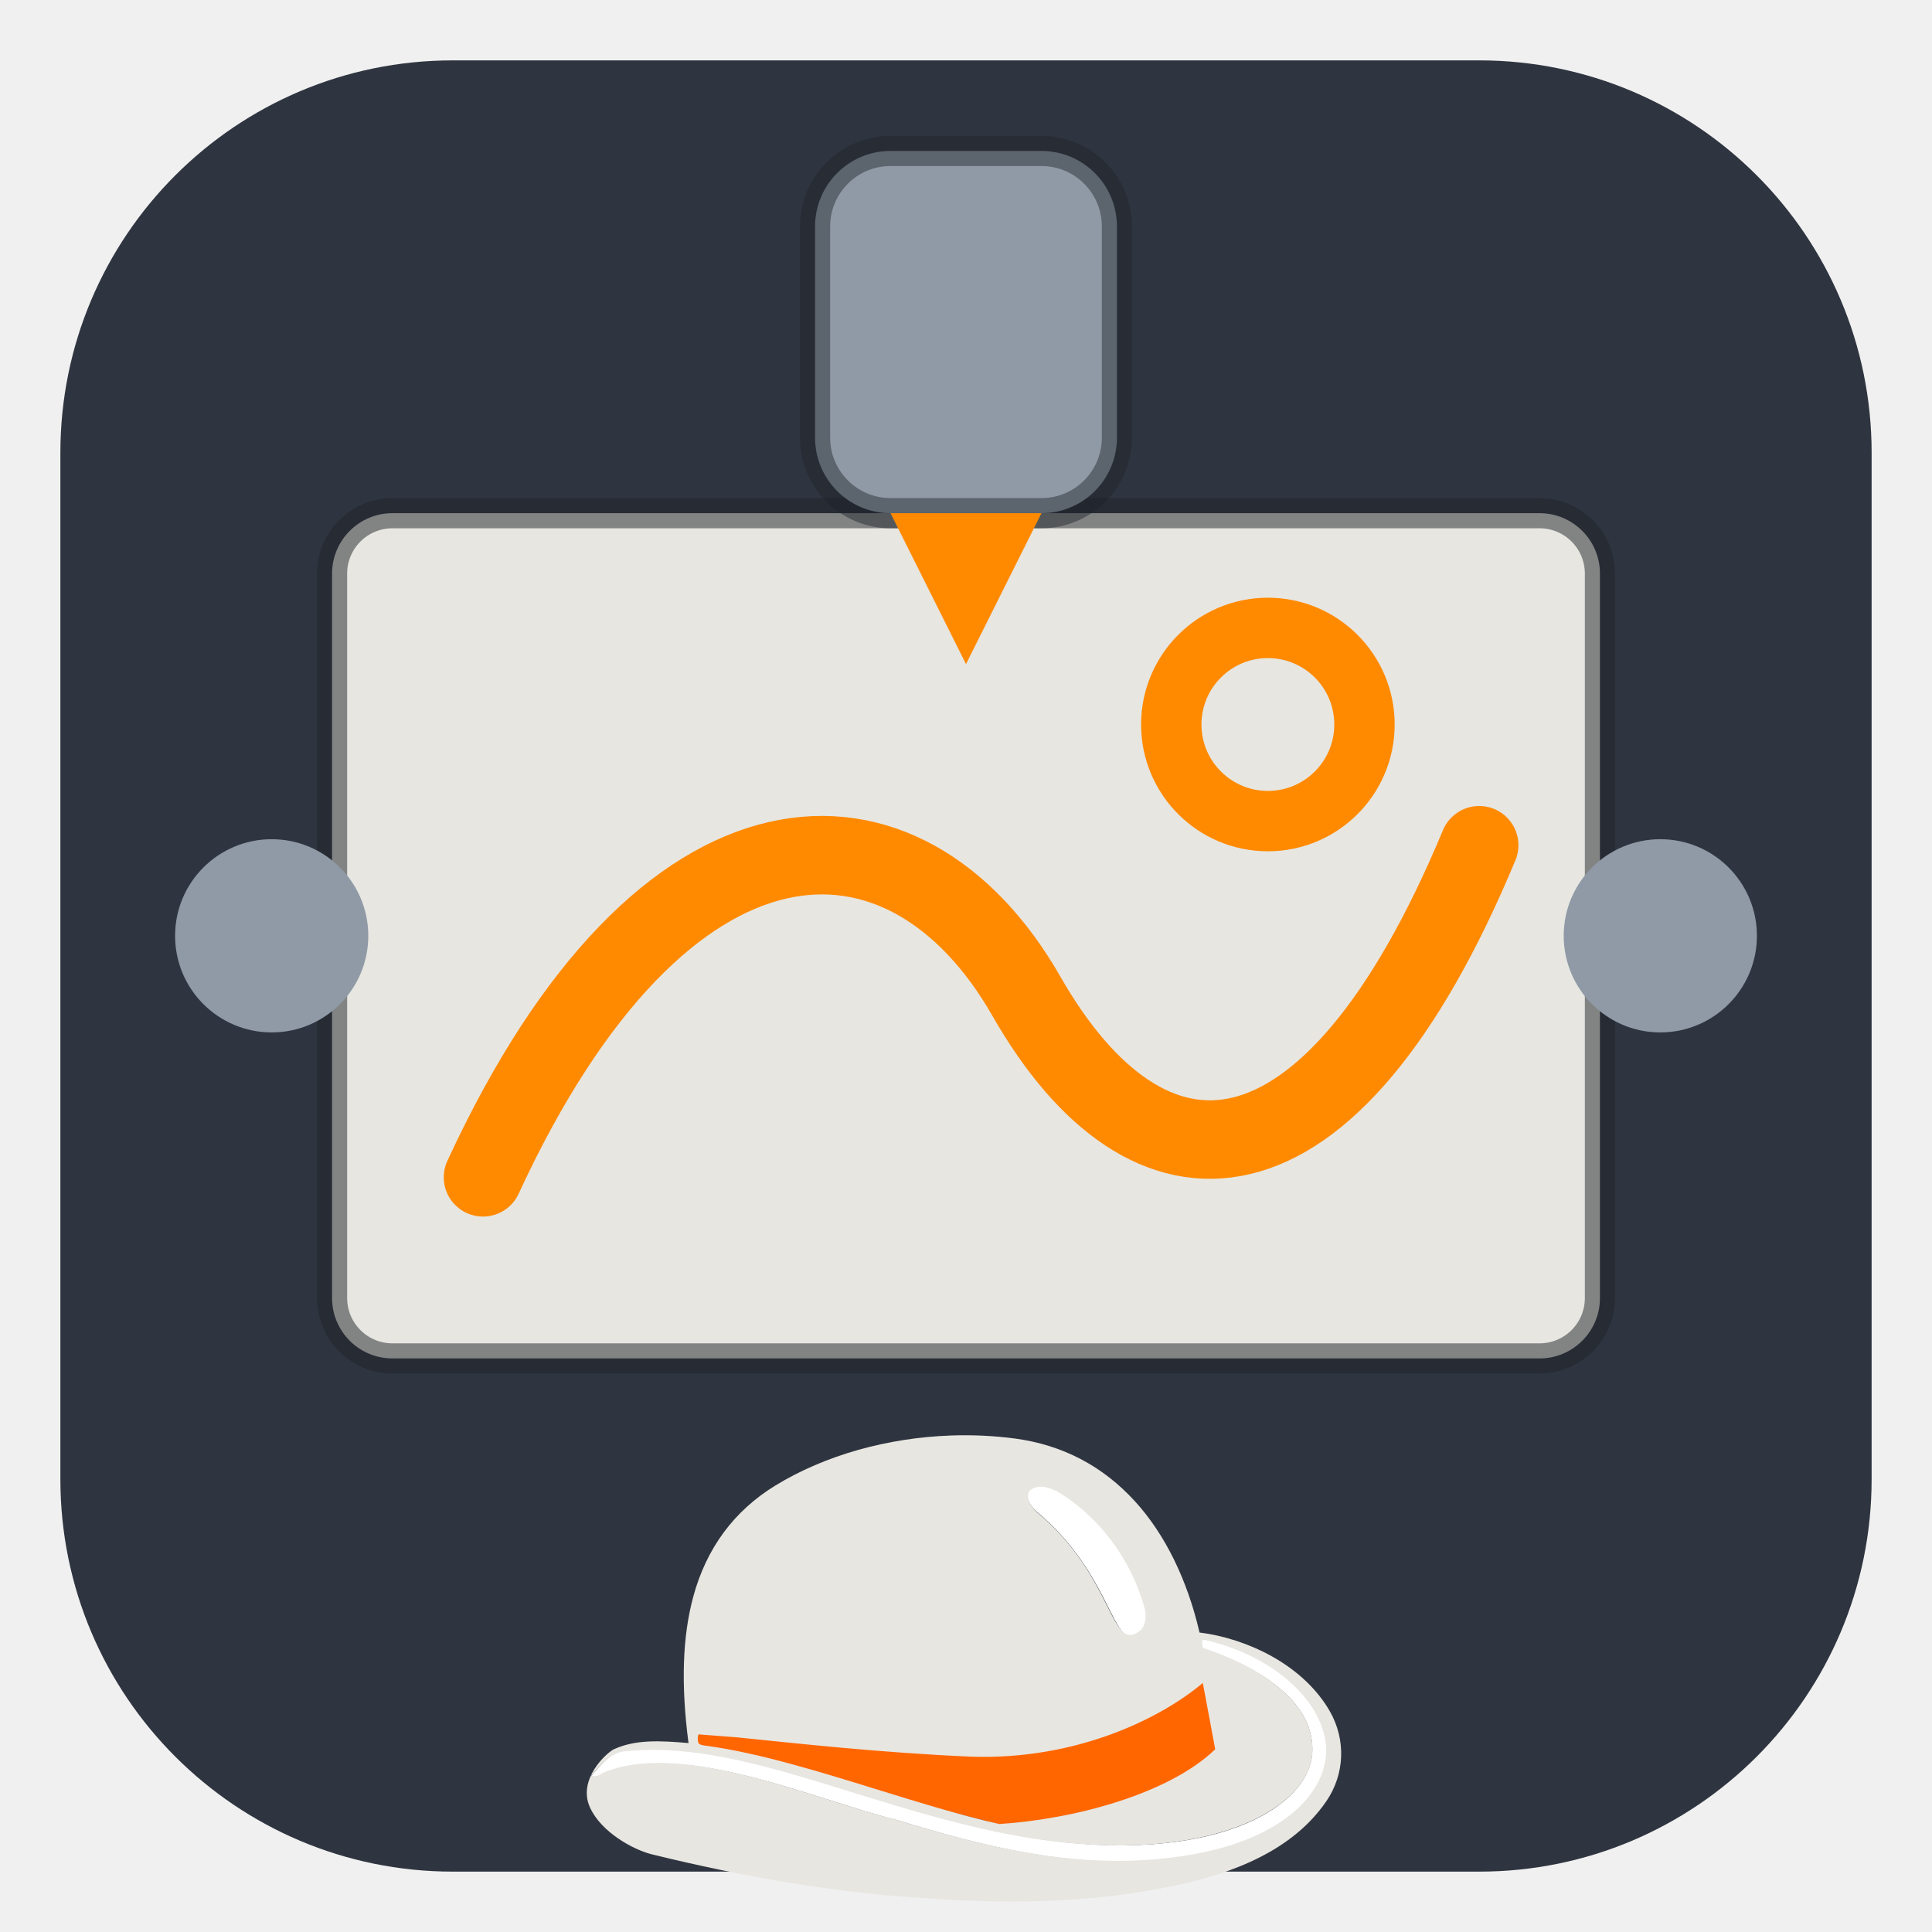
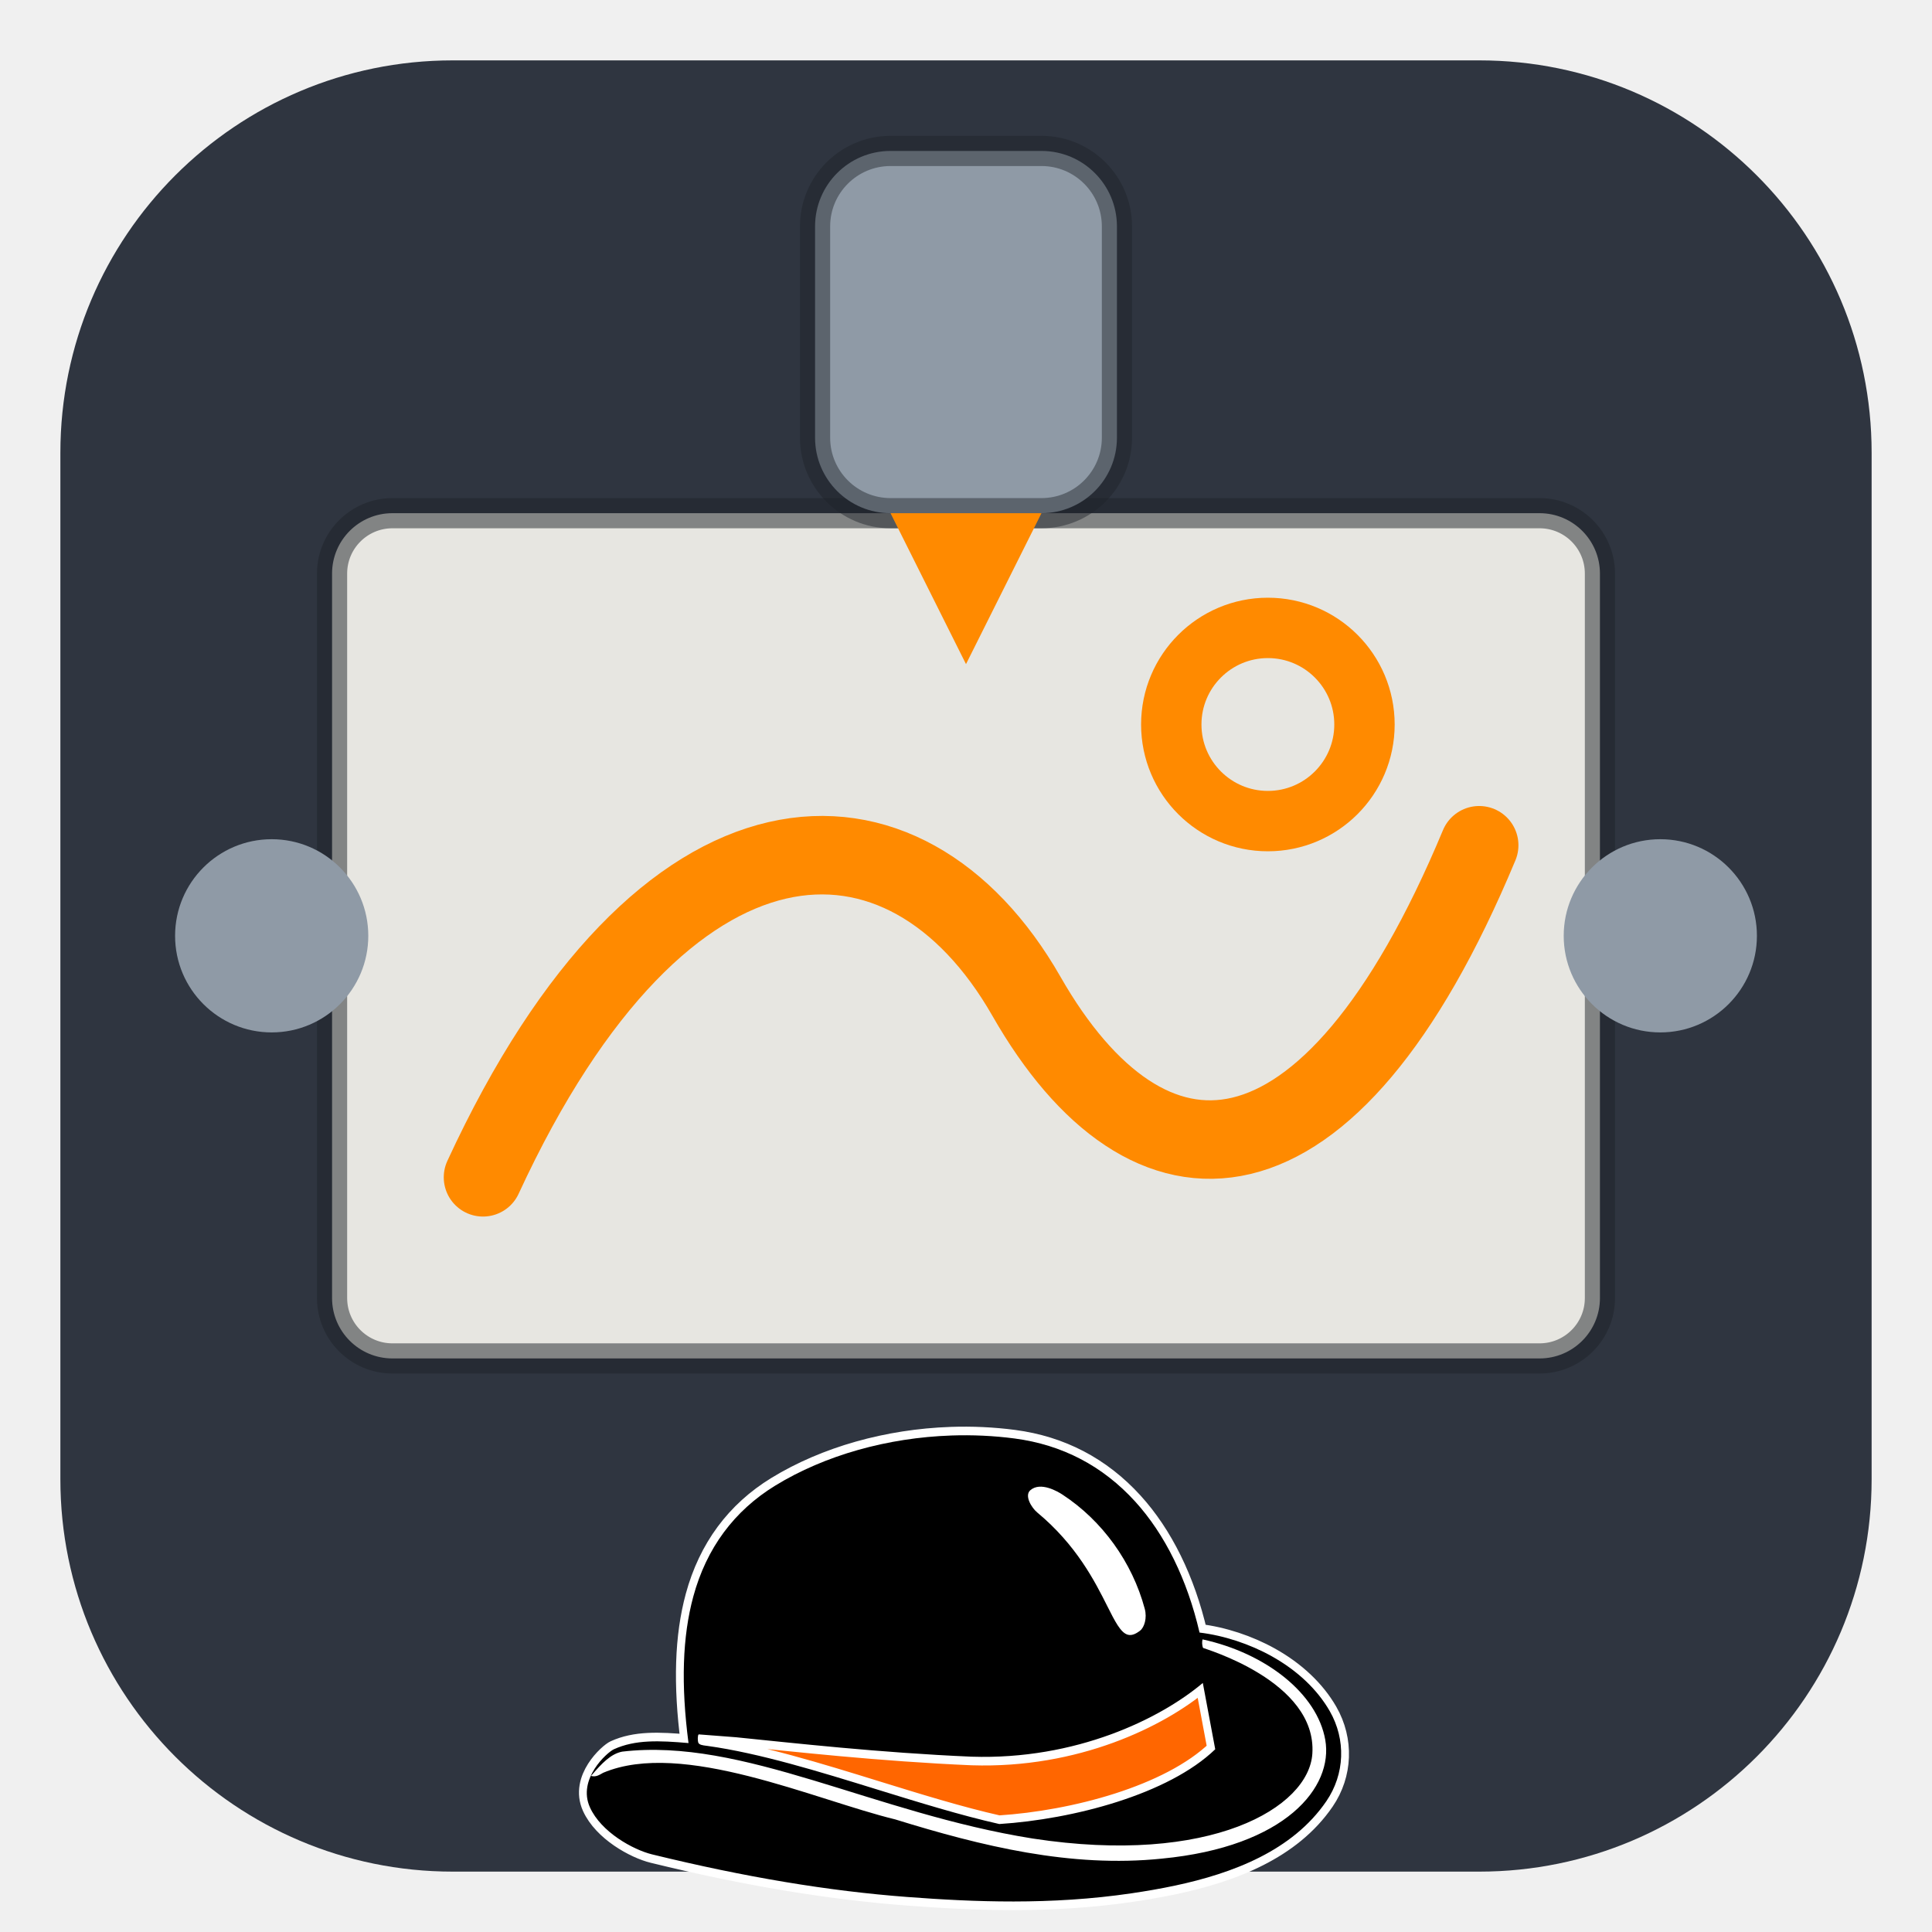
<svg xmlns="http://www.w3.org/2000/svg" viewBox="0 0 64 64" width="64" height="64">
  <rect x="2" y="2" width="60" height="60" rx="13" fill="#2f3540" />
  <rect x="11" y="17" width="42" height="28" rx="2" fill="#f4f2ed" opacity="0.93" />
  <rect x="11" y="17" width="42" height="28" rx="2" fill="none" stroke="#1d2228" stroke-width="1" opacity="0.5" />
  <path d="M16 39 C 22 26, 30 26, 34 33 S 44 40, 49 28" fill="none" stroke="#ff8a00" stroke-width="2.6" stroke-linecap="round" />
  <circle cx="42" cy="24" r="3.2" fill="none" stroke="#ff8a00" stroke-width="2" />
  <rect x="27" y="5" width="10" height="12" rx="2.5" fill="#8f9aa6" />
  <rect x="27" y="5" width="10" height="12" rx="2.5" fill="none" stroke="#1d2228" stroke-width="1" opacity="0.45" />
  <path d="M29.5 17 L34.5 17 L32 22 Z" fill="#ff8a00" />
  <circle cx="9" cy="31" r="3.2" fill="#8f9aa6" />
  <circle cx="55" cy="31" r="3.2" fill="#8f9aa6" />
  <g class="chapeau-verdier" transform="translate(7.282,46.634) scale(0.3662)">
    <g id="g7" transform="matrix(0.8089346,-0.1723346,0.1916699,0.8996939,-22.83128,-36.5791)" style="display:inline">
      <path d="m 105.969,69.549 c 3.764,3.407 6.084,8.147 6.364,13.005 0.056,0.962 -0.481,1.811 -1.01,2.045 -0.621,0.275 -1.084,0.322 -1.457,0.149 -0.734,-0.341 -1.092,-1.57 -1.587,-3.272 -0.77,-2.644 -1.934,-6.641 -5.5,-10.699 -0.511,-0.582 -1.027,-1.927 -0.235,-2.327 1.332,-0.674 3.007,0.72 3.424,1.098 z" style="display:inline;fill:#ffffff;stroke-width:0.271" id="path1-0" />
      <path d="m 99.589,34.084 c 0.227,4.868 -4.486,9.267 -15.793,9.218 -8.273,0.025 -16.109,-2.753 -23.625,-5.93 -7.065,-2.484 -18.435,-9.126 -25.868,-6.832 -0.429,0.192 -0.876,0.28 -1.292,0.127 1.085,-1.043 1.974,-1.887 3.022,-1.989 11.002,-0.192 22.282,7.867 36.378,11.579 15.775,4.061 24.924,-0.319 25.727,-5.143 1.083,-6.51 -8.904,-10.393 -8.922,-10.444 -0.081,-0.222 -0.043,-0.662 0.035,-0.858 0,0 9.598,2.457 10.339,10.272 0.742,7.815 -5e-6,0 -6e-6,0 z" style="display:inline;fill:#ffffff;stroke-width:0.231" id="path1" transform="matrix(1.201735,0.1194947,-0.1329016,1.080506,13.48877,50.02759)" />
      <path style="display:inline;fill:#ff6600;fill-opacity:1;fill-rule:evenodd;stroke:none;stroke-width:3.595;stroke-linecap:round;stroke-linejoin:round;stroke-dasharray:none;stroke-opacity:1;paint-order:stroke fill markers" d="m 96.369,100.572 c -0.355,-0.024 -1.538,-0.128 -2.63,-0.233 l -1.984,-0.19 -2.119,-0.955 C 88.47,98.669 83.625,96.567 79.211,94.336 74.797,92.105 70.346,90.018 69.315,89.544 c -2.322,-1.068 -5.568,-2.273 -7.063,-2.777 -1.401,-0.473 -1.01,-0.741 -0.904,-1.171 0.048,-0.192 0.162,-0.327 0.277,-0.327 0.247,-6.64e-4 4.28,0.928 8.5,2.173 9.478,2.797 18.14,5.084 21.949,5.796 2.689,0.502 4.926,0.693 8.072,0.687 3.097,-0.006 4.688,-0.135 7.466,-0.608 3.038,-0.517 6.548,-1.534 8.585,-2.486 0.426,-0.199 0.813,-0.362 0.861,-0.362 0.087,-2.35e-4 0.043,2.526 -0.093,5.286 l -0.073,1.49 -0.965,0.46 c -2.68,1.277 -5.826,2.189 -10.033,2.679 -1.554,0.181 -8.007,0.29 -9.525,0.19 z" id="path16" />
-       <path id="path3" style="display:inline;stroke-width:0.265;fill:#e8e6e1" d="m 95.38,61.717 c -6.85,-1.09 -13.954,-0.693 -19.945,1.21 -4.992,1.586 -8.796,4.612 -11.306,8.995 C 62.056,75.544 60.796,80.122 60.278,85.917 57.222,85.078 54.677,84.481 52.158,84.982 c -0.787,0.155 -4.621,2.109 -3.888,5.108 0.634,2.597 3.643,4.948 5.576,5.787 9.414,4.088 18.032,7.14 26.348,9.331 6.879,1.812 15.121,3.732 24.093,4.238 1.534,0.086 3.147,0.148 4.793,0.148 6.423,0 13.35,-0.94 18.107,-5.02 2.589,-2.221 3.514,-5.515 2.411,-8.595 -0.836,-2.335 -2.546,-4.567 -4.945,-6.456 -2.083,-1.639 -4.636,-2.975 -7.192,-3.765 -0.105,-5.343 -1.455,-10.159 -3.905,-13.929 -2.652,-4.081 -6.508,-6.949 -11.46,-8.527 -2.176,-0.693 -4.432,-1.222 -6.715,-1.586 z m 10.557,7.959 c 3.67,3.322 5.932,7.943 6.205,12.68 0.054,0.938 -0.469,1.766 -0.985,1.994 -0.606,0.268 -1.057,0.314 -1.42,0.145 -0.715,-0.333 -1.064,-1.531 -1.547,-3.19 -0.751,-2.578 -1.885,-6.475 -5.362,-10.431 -0.498,-0.567 -1.001,-1.879 -0.229,-2.269 1.299,-0.657 2.932,0.702 3.338,1.071 z m 11.69,16.801 c 6.49,2.639 11.02,7.572 10.838,12.177 -0.186,4.698 -6.623,9.477 -20.205,8.073 -9.945,-0.961 -18.993,-4.9 -27.603,-9.23 -8.16,-3.528 -20.941,-12.064 -30.178,-10.473 -0.541,0.156 -0.898,0.272 -1.378,0.056 1.443,-0.997 2.612,-1.714 3.885,-1.699 13.247,1.107 25.491,11.076 41.937,16.77 18.418,6.273 30.24,2.685 31.846,-2.432 2.167,-6.904 -9.262,-12.352 -9.277,-12.408 -0.068,-0.249 0.015,-0.632 0.135,-0.834 z m -0.964,4.196 -0.183,6.632 c -6.03,3.381 -16.791,3.826 -24.799,2.767 -3.913,-1.617 -8.15,-3.748 -12.248,-5.808 -5.784,-2.908 -11.764,-5.914 -17.18,-7.681 -0.049,-0.016 -0.101,-0.032 -0.152,-0.048 -0.37,-0.116 -0.751,-0.235 -0.772,-0.492 -0.016,-0.198 0.093,-0.661 0.216,-0.743 0.017,-0.012 0.029,-0.01 0.043,-0.004 l 3.91,1.036 c 5.87,1.691 14.995,4.431 24.75,6.694 11.108,2.466 21.04,0.227 26.414,-2.353 z" />
+       <path id="path3" style="display:inline;fill:#000000;stroke:#ffffff;stroke-width:1.7;stroke-linejoin:round;paint-order:stroke fill" d="m 95.38,61.717 c -6.85,-1.09 -13.954,-0.693 -19.945,1.21 -4.992,1.586 -8.796,4.612 -11.306,8.995 C 62.056,75.544 60.796,80.122 60.278,85.917 57.222,85.078 54.677,84.481 52.158,84.982 c -0.787,0.155 -4.621,2.109 -3.888,5.108 0.634,2.597 3.643,4.948 5.576,5.787 9.414,4.088 18.032,7.14 26.348,9.331 6.879,1.812 15.121,3.732 24.093,4.238 1.534,0.086 3.147,0.148 4.793,0.148 6.423,0 13.35,-0.94 18.107,-5.02 2.589,-2.221 3.514,-5.515 2.411,-8.595 -0.836,-2.335 -2.546,-4.567 -4.945,-6.456 -2.083,-1.639 -4.636,-2.975 -7.192,-3.765 -0.105,-5.343 -1.455,-10.159 -3.905,-13.929 -2.652,-4.081 -6.508,-6.949 -11.46,-8.527 -2.176,-0.693 -4.432,-1.222 -6.715,-1.586 z m 10.557,7.959 c 3.67,3.322 5.932,7.943 6.205,12.68 0.054,0.938 -0.469,1.766 -0.985,1.994 -0.606,0.268 -1.057,0.314 -1.42,0.145 -0.715,-0.333 -1.064,-1.531 -1.547,-3.19 -0.751,-2.578 -1.885,-6.475 -5.362,-10.431 -0.498,-0.567 -1.001,-1.879 -0.229,-2.269 1.299,-0.657 2.932,0.702 3.338,1.071 z m 11.69,16.801 c 6.49,2.639 11.02,7.572 10.838,12.177 -0.186,4.698 -6.623,9.477 -20.205,8.073 -9.945,-0.961 -18.993,-4.9 -27.603,-9.23 -8.16,-3.528 -20.941,-12.064 -30.178,-10.473 -0.541,0.156 -0.898,0.272 -1.378,0.056 1.443,-0.997 2.612,-1.714 3.885,-1.699 13.247,1.107 25.491,11.076 41.937,16.77 18.418,6.273 30.24,2.685 31.846,-2.432 2.167,-6.904 -9.262,-12.352 -9.277,-12.408 -0.068,-0.249 0.015,-0.632 0.135,-0.834 z m -0.964,4.196 -0.183,6.632 c -6.03,3.381 -16.791,3.826 -24.799,2.767 -3.913,-1.617 -8.15,-3.748 -12.248,-5.808 -5.784,-2.908 -11.764,-5.914 -17.18,-7.681 -0.049,-0.016 -0.101,-0.032 -0.152,-0.048 -0.37,-0.116 -0.751,-0.235 -0.772,-0.492 -0.016,-0.198 0.093,-0.661 0.216,-0.743 0.017,-0.012 0.029,-0.01 0.043,-0.004 l 3.91,1.036 c 5.87,1.691 14.995,4.431 24.75,6.694 11.108,2.466 21.04,0.227 26.414,-2.353 z" />
    </g>
  </g>
</svg>
